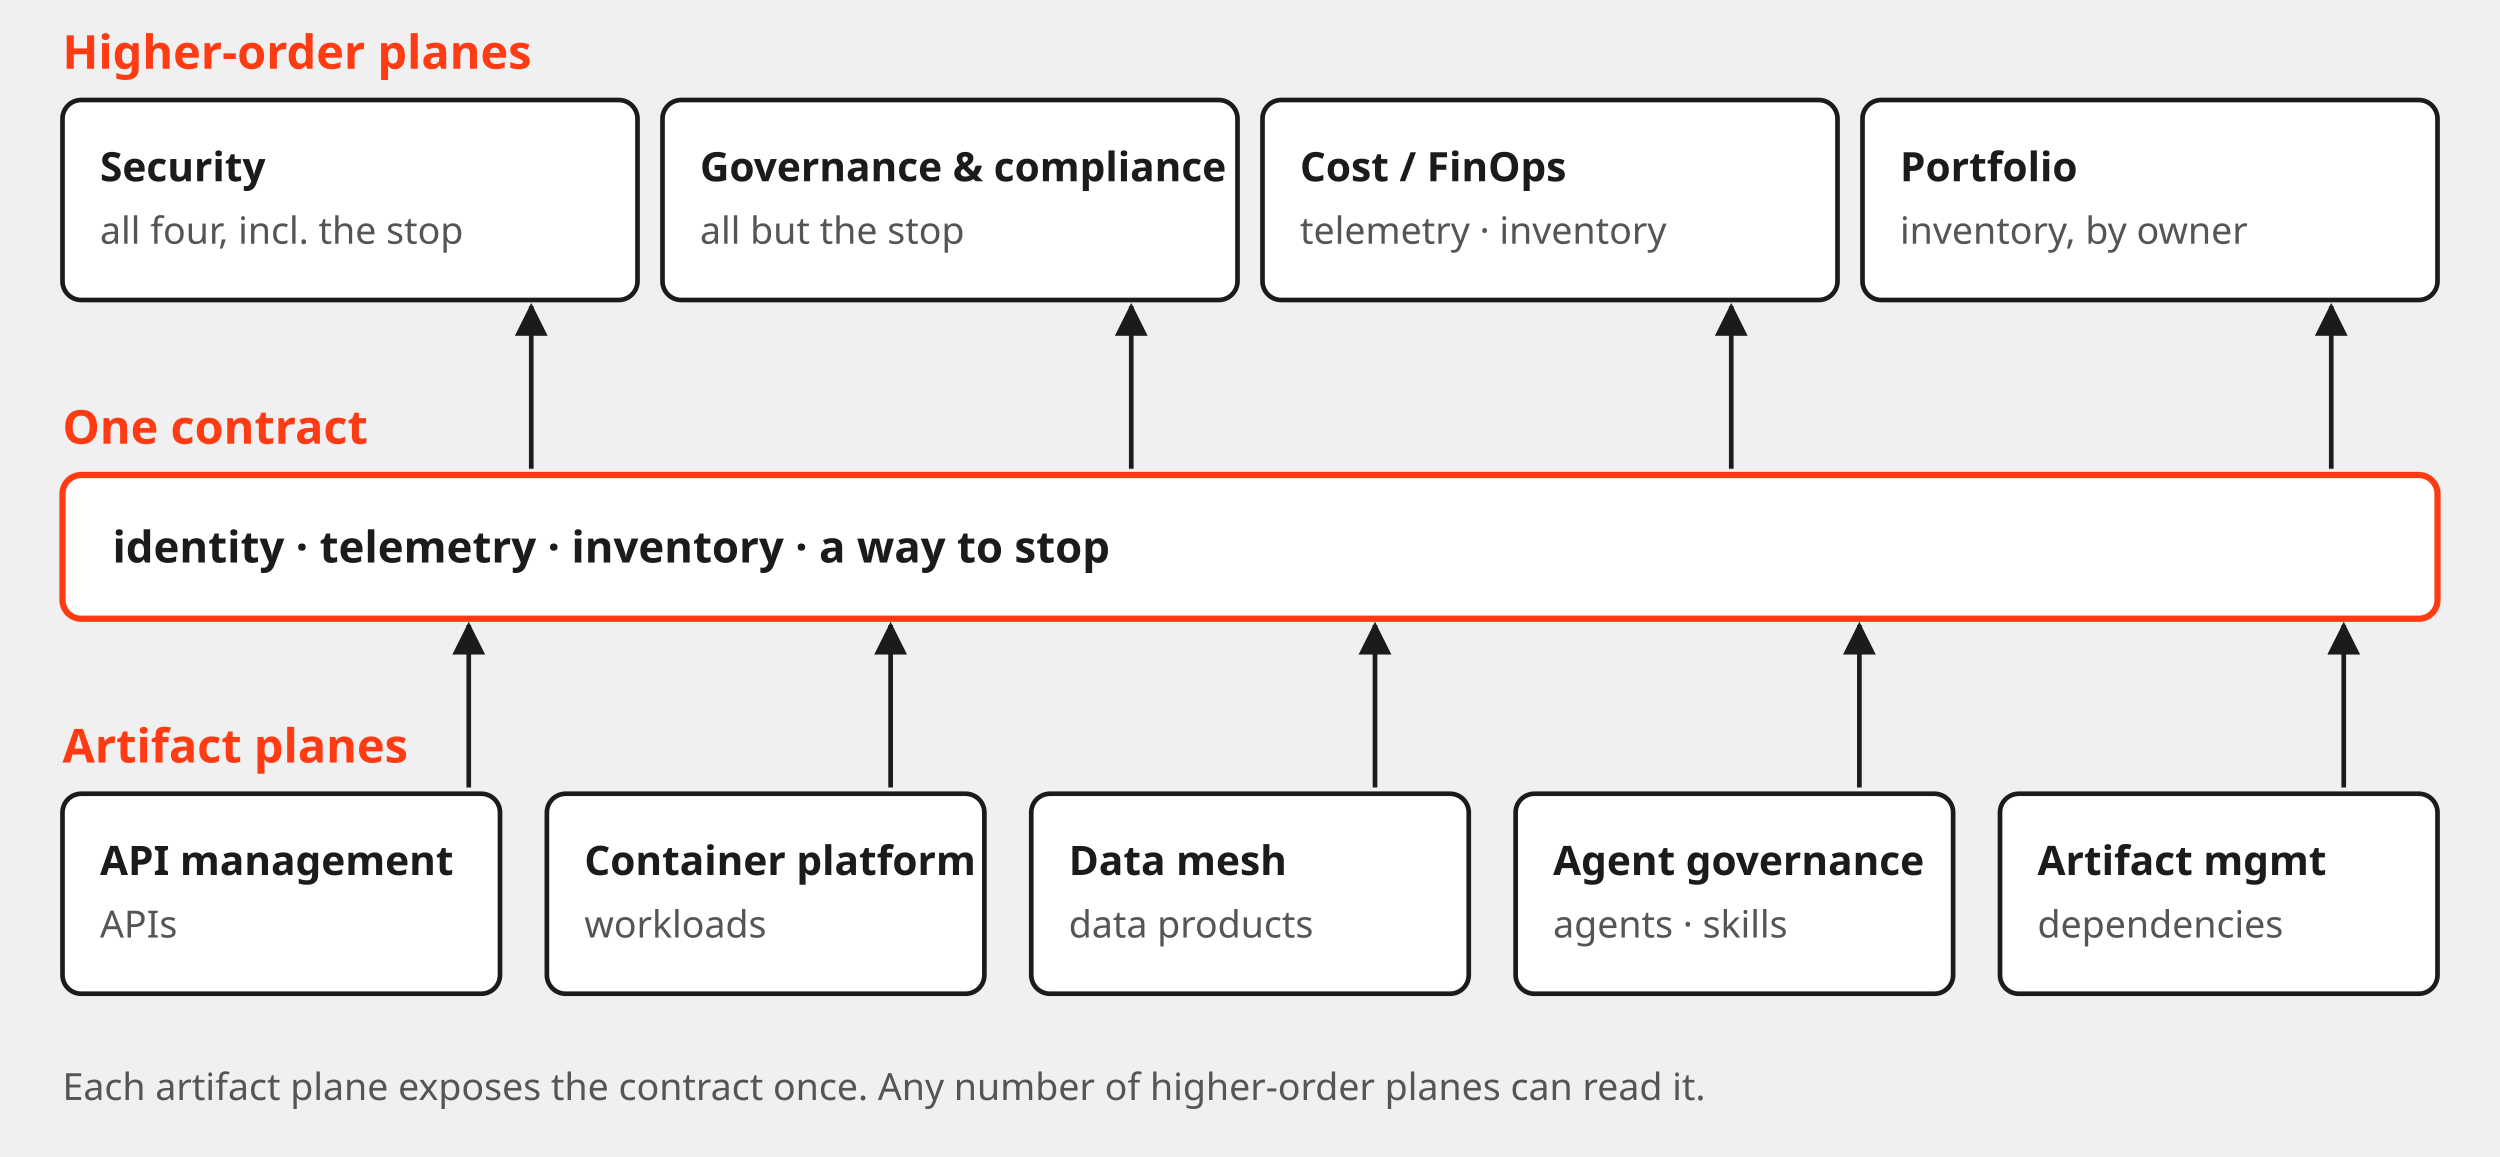
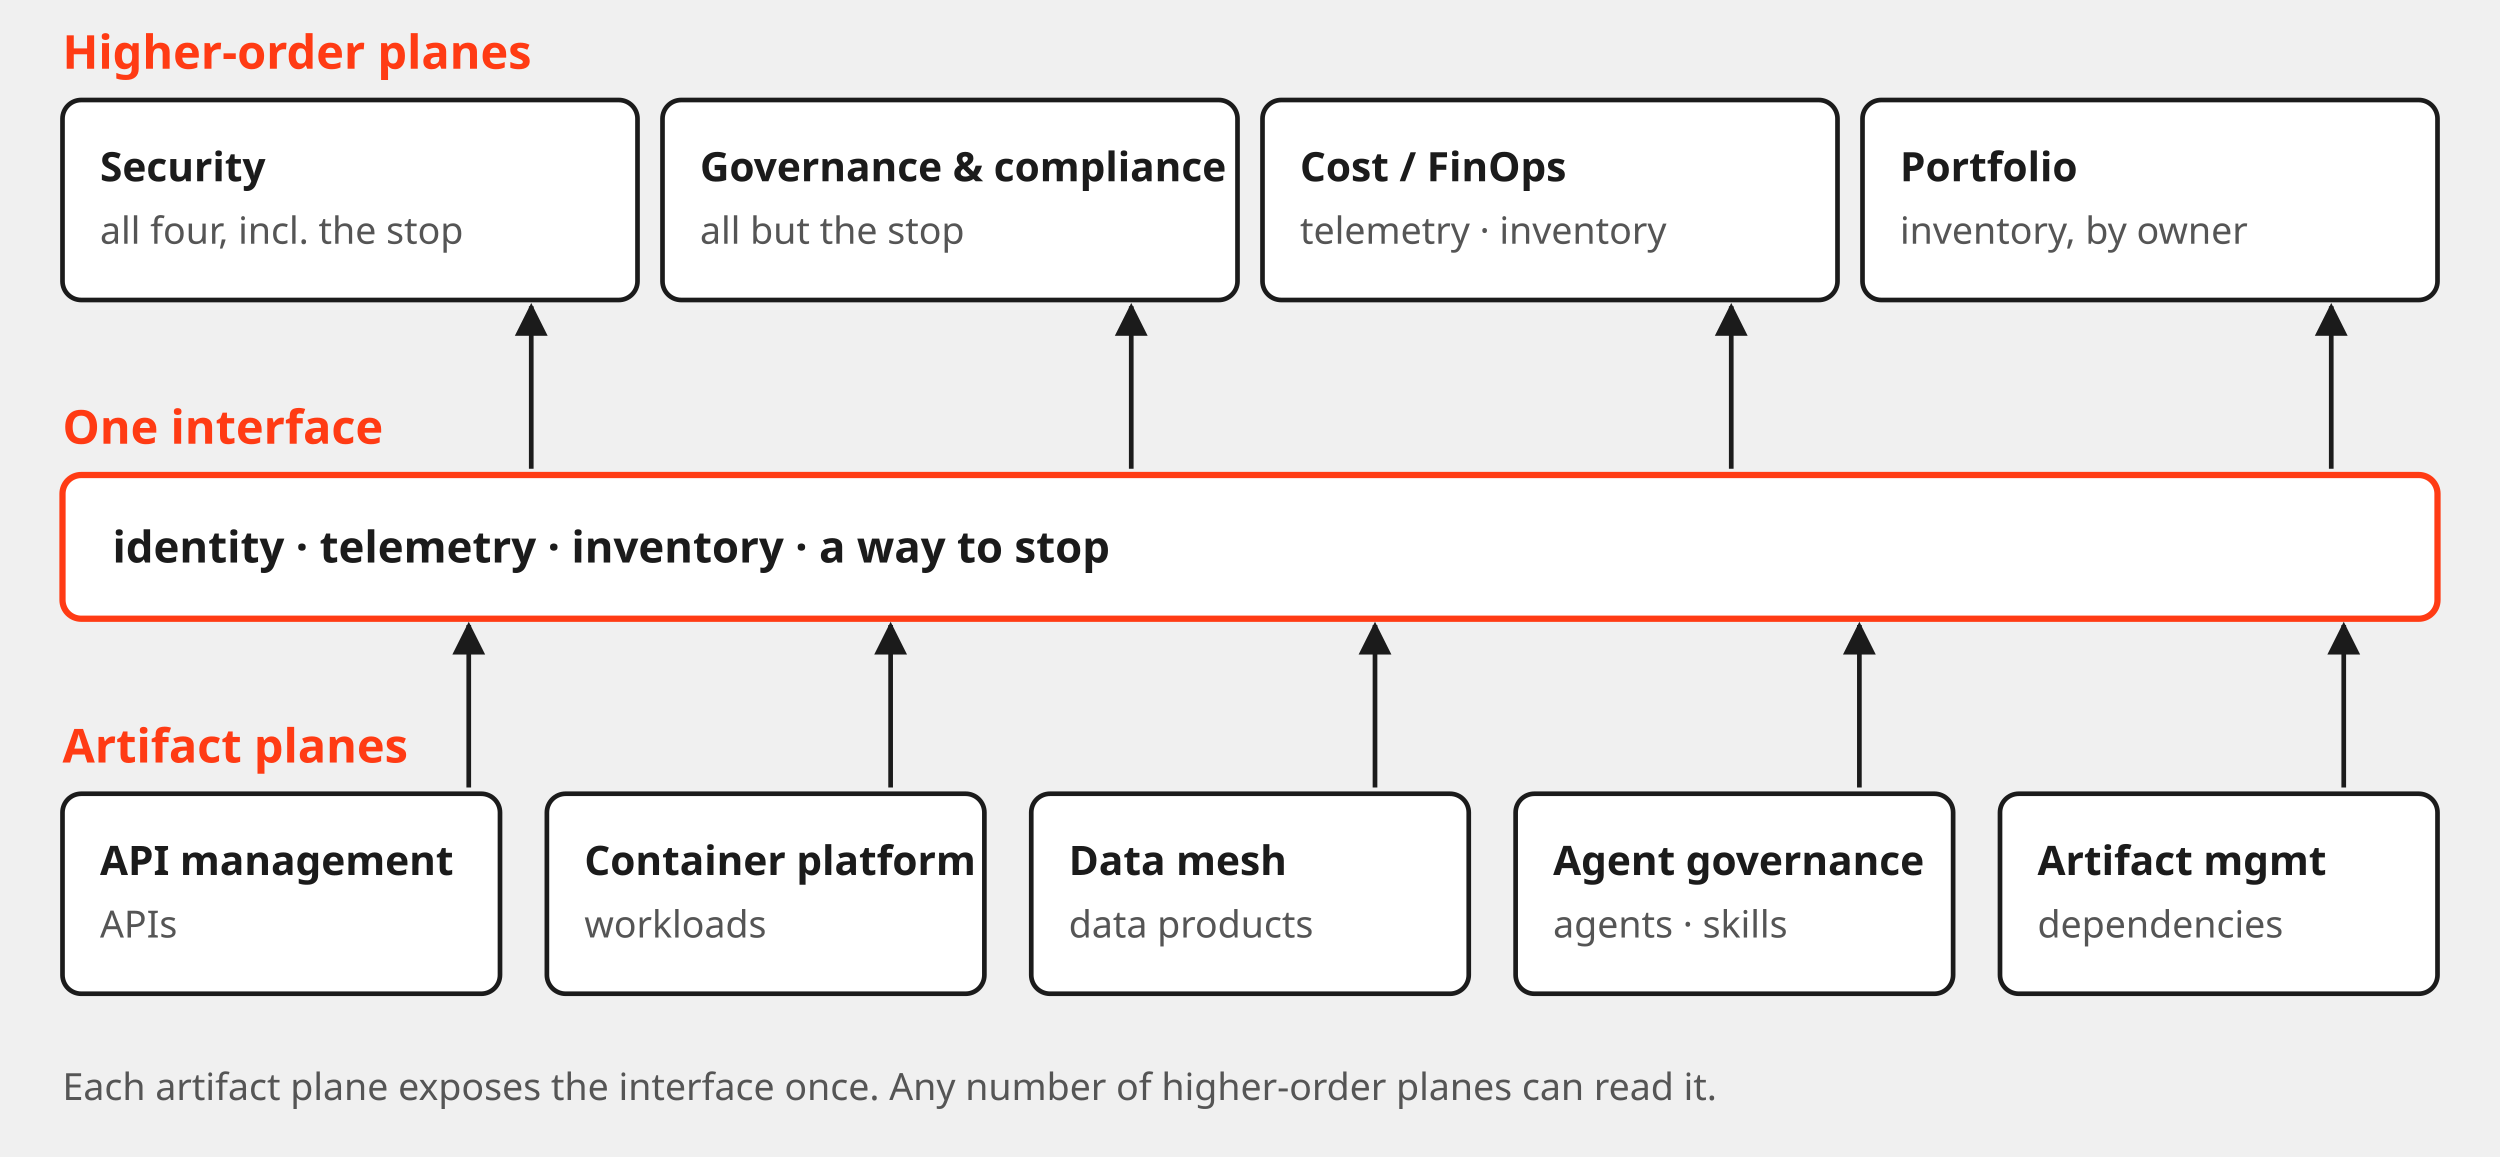
<svg xmlns="http://www.w3.org/2000/svg" viewBox="0 0 800 370">
  <style>.b{fill:#fff;stroke:#1b1b1b;stroke-width:1.5}.x{fill:#fff;stroke:#FF3B14;stroke-width:2}.t{font:600 14px system-ui,sans-serif;fill:#1b1b1b}.c{font:600 13px system-ui,sans-serif;fill:#1b1b1b}.s{font:12px system-ui,sans-serif;fill:#555}.h{font:700 15px system-ui,sans-serif;fill:#FF3B14}.l{stroke:#1b1b1b;stroke-width:1.5;fill:none;marker-end:url(#m)}</style>
  <defs>
    <marker id="m" viewBox="0 0 10 10" refX="9" refY="5" markerWidth="7" markerHeight="7" orient="auto">
      <path d="M0,0L10,5L0,10z" fill="#1b1b1b" />
    </marker>
  </defs>
  <text class="h" x="20" y="22">Higher-order planes</text>
  <rect class="b" x="20" y="32" width="184" height="64" rx="6" />
  <text class="c" x="32" y="58">Security</text>
  <text class="s" x="32" y="78">all four, incl. the stop</text>
  <rect class="b" x="212" y="32" width="184" height="64" rx="6" />
  <text class="c" x="224" y="58">Governance &amp; compliance</text>
  <text class="s" x="224" y="78">all but the stop</text>
  <rect class="b" x="404" y="32" width="184" height="64" rx="6" />
  <text class="c" x="416" y="58">Cost / FinOps</text>
  <text class="s" x="416" y="78">telemetry · inventory</text>
  <rect class="b" x="596" y="32" width="184" height="64" rx="6" />
  <text class="c" x="608" y="58">Portfolio</text>
  <text class="s" x="608" y="78">inventory, by owner</text>
  <path class="l" d="M170,150V98" />
  <path class="l" d="M362,150V98" />
  <path class="l" d="M554,150V98" />
  <path class="l" d="M746,150V98" />
-   <text class="h" x="20" y="142">One contract</text>
+   <text class="h" x="20" y="142">One interface</text>
  <rect class="x" x="20" y="152" width="760" height="46" rx="6" />
  <text class="t" x="36" y="180">identity · telemetry · inventory · a way to stop</text>
  <path class="l" d="M150,252V200" />
  <path class="l" d="M285,252V200" />
  <path class="l" d="M440,252V200" />
  <path class="l" d="M595,252V200" />
  <path class="l" d="M750,252V200" />
  <text class="h" x="20" y="244">Artifact planes</text>
  <rect class="b" x="20" y="254" width="140" height="64" rx="6" />
  <text class="c" x="32" y="280">API management</text>
  <text class="s" x="32" y="300">APIs</text>
  <rect class="b" x="175" y="254" width="140" height="64" rx="6" />
  <text class="c" x="187" y="280">Container platform</text>
  <text class="s" x="187" y="300">workloads</text>
  <rect class="b" x="330" y="254" width="140" height="64" rx="6" />
  <text class="c" x="342" y="280">Data mesh</text>
  <text class="s" x="342" y="300">data products</text>
  <rect class="b" x="485" y="254" width="140" height="64" rx="6" />
  <text class="c" x="497" y="280">Agent governance</text>
  <text class="s" x="497" y="300">agents · skills</text>
  <rect class="b" x="640" y="254" width="140" height="64" rx="6" />
  <text class="c" x="652" y="280">Artifact mgmt</text>
  <text class="s" x="652" y="300">dependencies</text>
-   <text class="s" x="20" y="352">Each artifact plane exposes the contract once. Any number of higher-order planes can read it.</text>
+   <text class="s" x="20" y="352">Each artifact plane exposes the interface once. Any number of higher-order planes can read it.</text>
</svg>
